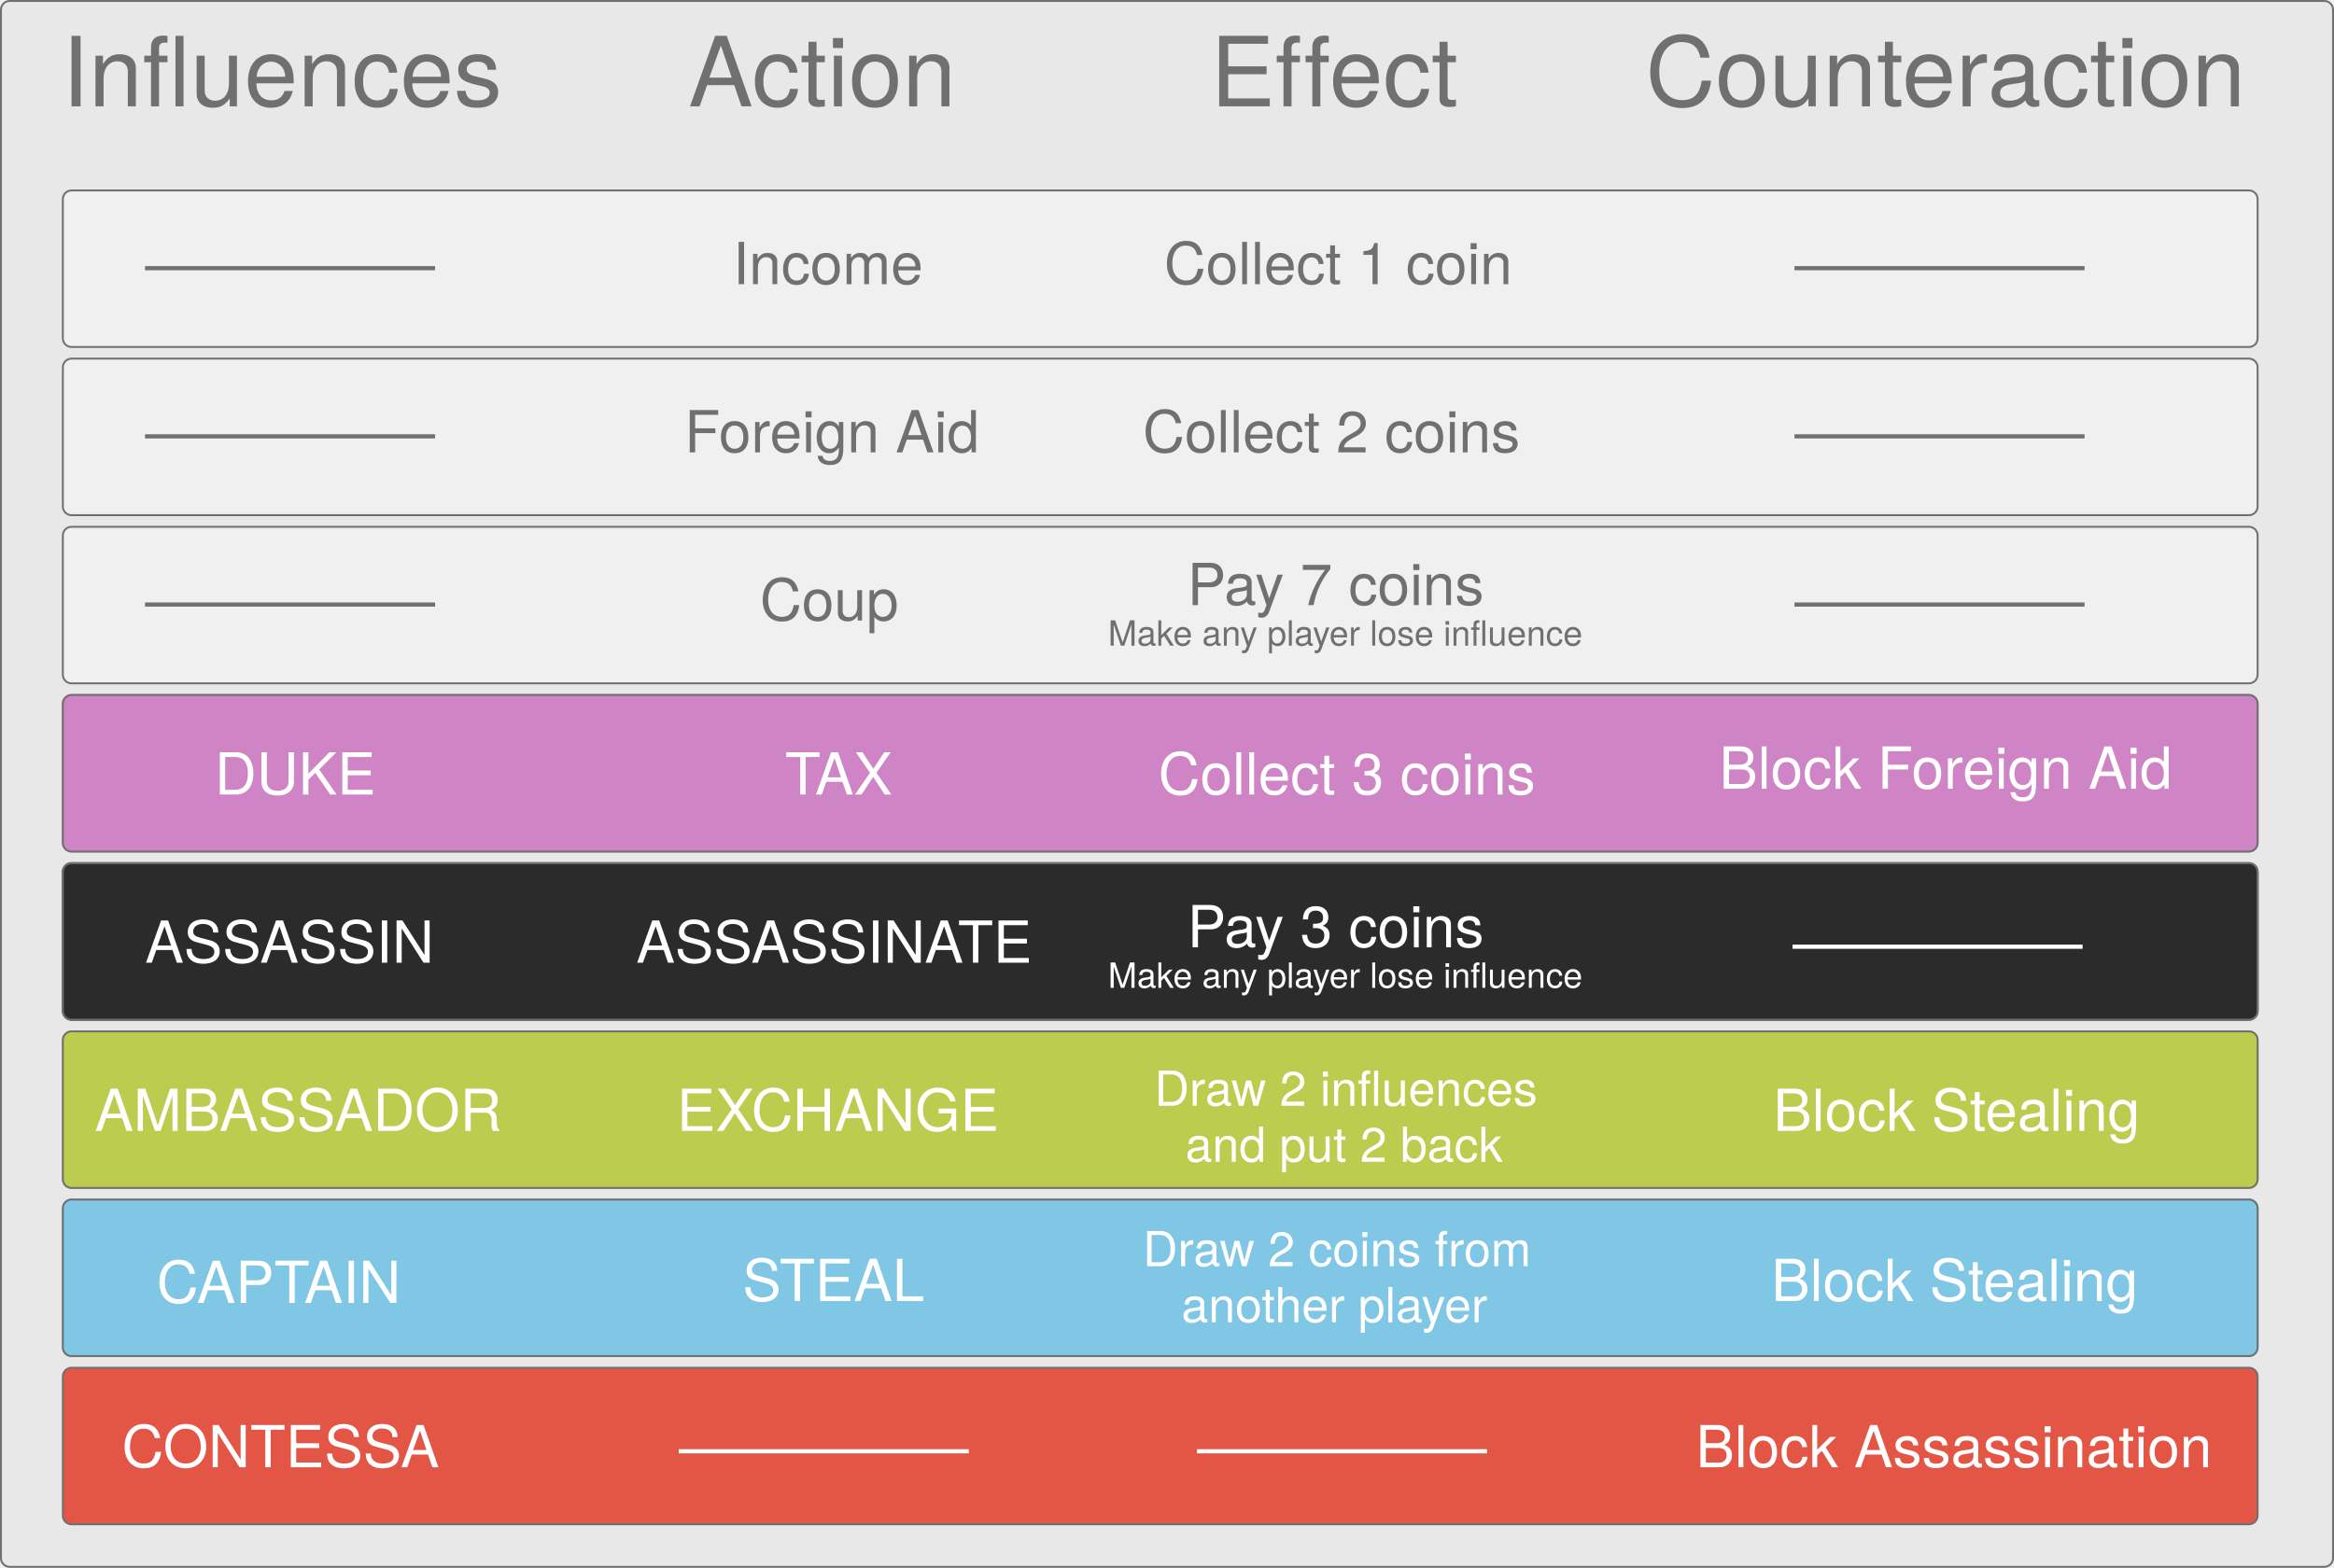
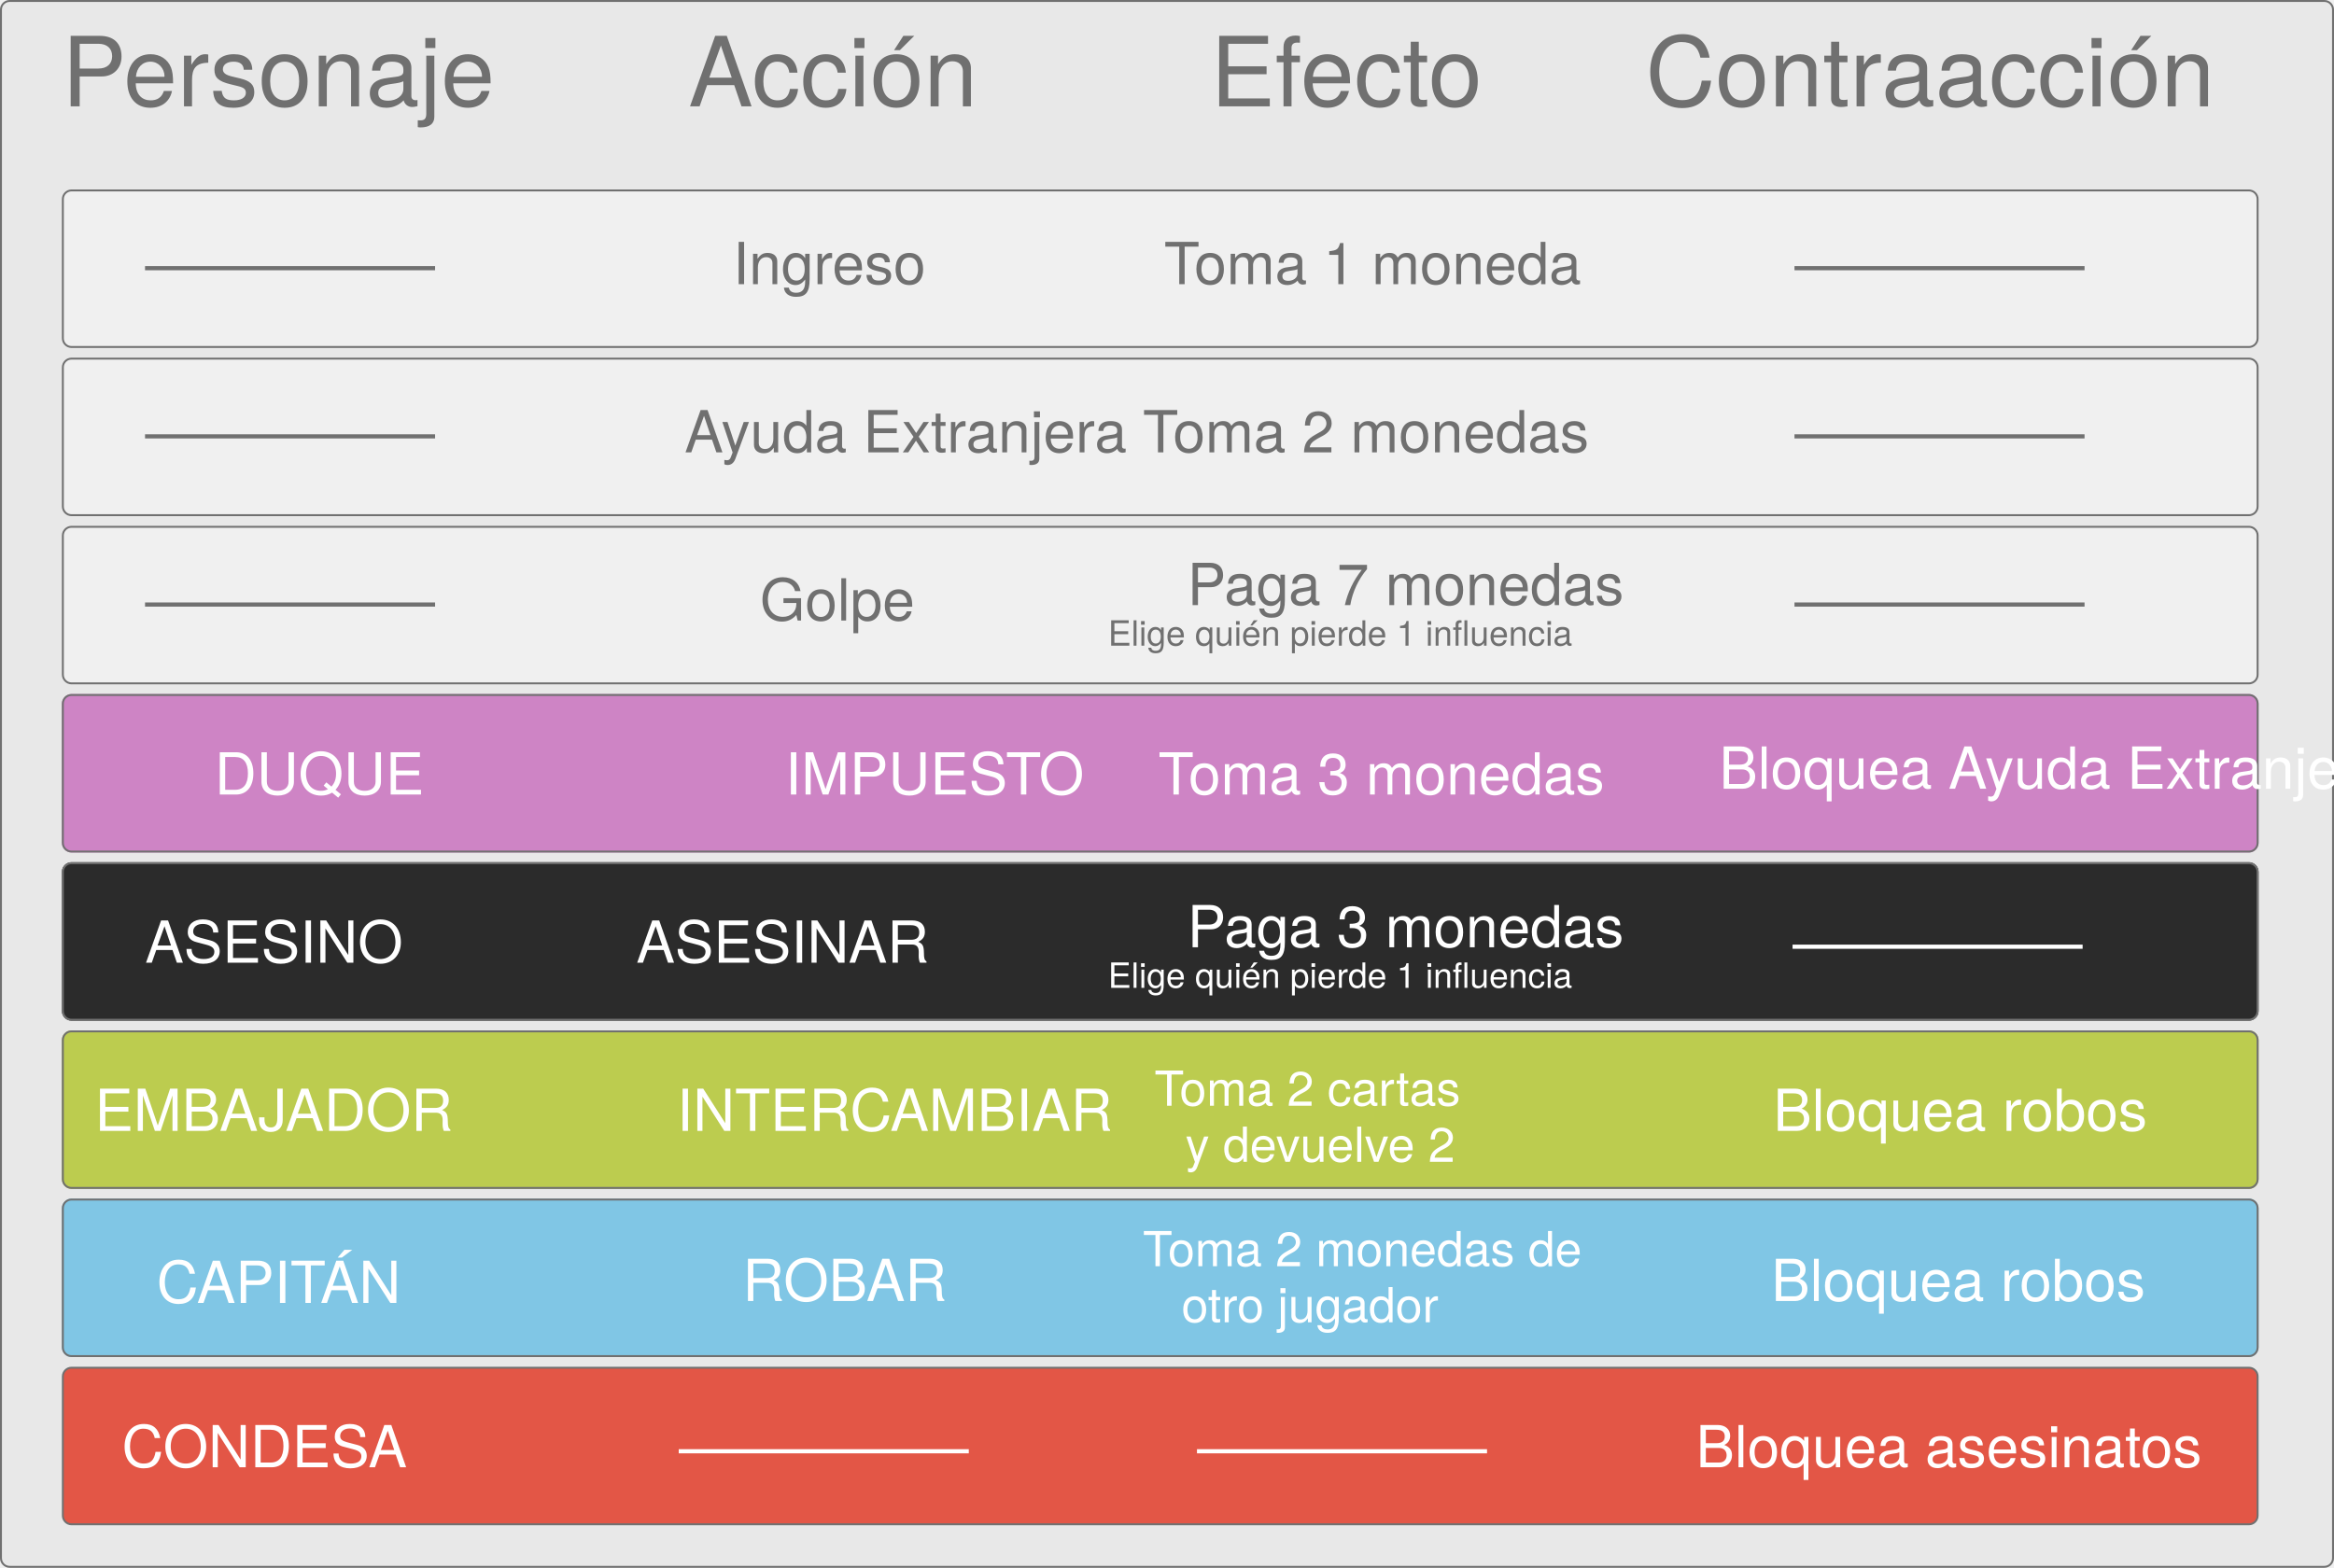
<svg xmlns="http://www.w3.org/2000/svg" id="Group_12" data-name="Group 12" width="1207" height="811" viewBox="0 0 1207 811">
  <defs>
    <style>
      .cls-1 {
        fill: #e8e8e8;
      }

      .cls-1, .cls-10, .cls-12, .cls-2, .cls-6, .cls-8 {
        stroke: #707070;
      }

      .cls-2 {
        fill: #f0f0f0;
      }

      .cls-16, .cls-3, .cls-4, .cls-5 {
        fill: #707070;
      }

      .cls-3 {
        font-size: 50px;
      }

      .cls-11, .cls-3, .cls-4, .cls-5, .cls-7, .cls-9 {
        font-family: HelveticaNeue, Helvetica Neue;
      }

      .cls-4, .cls-7 {
        font-size: 30px;
      }

      .cls-5, .cls-9 {
        font-size: 18px;
      }

      .cls-6 {
        fill: #ce84c5;
      }

      .cls-11, .cls-7, .cls-9 {
        fill: #fff;
      }

      .cls-8 {
        fill: #2b2b2b;
      }

      .cls-10 {
        fill: #bccc4f;
      }

      .cls-11 {
        font-size: 25px;
      }

      .cls-12 {
        fill: #80c6e5;
      }

      .cls-13 {
        fill: #e35646;
      }

      .cls-14, .cls-16 {
        stroke: none;
      }

      .cls-15 {
        fill: none;
      }
    </style>
  </defs>
  <g id="Rectangle_9" data-name="Rectangle 9" class="cls-1">
    <rect class="cls-14" width="1207" height="811" rx="5" />
    <rect class="cls-15" x="0.5" y="0.5" width="1206" height="810" rx="4.5" />
  </g>
  <g id="Rectangle_3" data-name="Rectangle 3" class="cls-2" transform="translate(32 272)">
    <rect class="cls-14" width="1136" height="82" rx="5" />
    <rect class="cls-15" x="0.5" y="0.5" width="1135" height="81" rx="4.5" />
  </g>
  <g id="Group_1" data-name="Group 1" transform="translate(-284 -158)">
    <text id="Influences" class="cls-3" transform="translate(316 213)">
-       <tspan x="0" y="0">Influences</tspan>
+       <tspan x="0" y="0">Personaje</tspan>
    </text>
    <text id="Action" class="cls-3" transform="translate(640 213)">
-       <tspan x="0" y="0">Action</tspan>
+       <tspan x="0" y="0">Acción</tspan>
    </text>
    <text id="Effect" class="cls-3" transform="translate(910 213)">
-       <tspan x="0" y="0">Effect</tspan>
+       <tspan x="0" y="0">Efecto</tspan>
    </text>
    <text id="Counteraction" class="cls-3" transform="translate(1135 213)">
-       <tspan x="0" y="0">Counteraction</tspan>
+       <tspan x="0" y="0">Contraacción</tspan>
    </text>
  </g>
  <g id="Group_2" data-name="Group 2" transform="translate(-284 -158)">
    <g id="Rectangle_1" data-name="Rectangle 1" class="cls-2" transform="translate(316 256)">
      <rect class="cls-14" width="1136" height="82" rx="5" />
      <rect class="cls-15" x="0.5" y="0.5" width="1135" height="81" rx="4.5" />
    </g>
    <text id="_" data-name="—————" class="cls-4" transform="translate(359 305)">
      <tspan x="0" y="0">—————</tspan>
    </text>
    <text id="Income" class="cls-4" transform="translate(663 305)">
-       <tspan x="0" y="0">Income</tspan>
+       <tspan x="0" y="0">Ingreso</tspan>
    </text>
    <text id="Collect_1_coin" data-name="Collect 1 coin" class="cls-4" transform="translate(886 305)">
-       <tspan x="0" y="0">Collect 1 coin</tspan>
+       <tspan x="0" y="0">Toma 1 moneda</tspan>
    </text>
    <text id="_2" data-name="—————" class="cls-4" transform="translate(1212 305)">
      <tspan x="0" y="0">—————</tspan>
    </text>
  </g>
  <g id="Group_3" data-name="Group 3" transform="translate(-284 -158)">
    <g id="Rectangle_2" data-name="Rectangle 2" class="cls-2" transform="translate(316 343)">
      <rect class="cls-14" width="1136" height="82" rx="5" />
      <rect class="cls-15" x="0.5" y="0.5" width="1135" height="81" rx="4.5" />
    </g>
    <text id="_3" data-name="—————" class="cls-4" transform="translate(359 392)">
      <tspan x="0" y="0">—————</tspan>
    </text>
    <text id="Foreign_Aid" data-name="Foreign Aid" class="cls-4" transform="translate(638 392)">
-       <tspan x="0" y="0">Foreign Aid</tspan>
+       <tspan x="0" y="0">Ayuda Extranjera</tspan>
    </text>
    <text id="Collect_2_coins" data-name="Collect 2 coins" class="cls-4" transform="translate(875 392)">
-       <tspan x="0" y="0">Collect 2 coins</tspan>
+       <tspan x="0" y="0">Toma 2 monedas</tspan>
    </text>
    <text id="_4" data-name="—————" class="cls-4" transform="translate(1212 392)">
      <tspan x="0" y="0">—————</tspan>
    </text>
  </g>
  <g id="Group_11" data-name="Group 11" transform="translate(-284 -158)">
    <g id="Group_4" data-name="Group 4">
      <text id="_5" data-name="—————" class="cls-4" transform="translate(359 479)">
        <tspan x="0" y="0">—————</tspan>
      </text>
      <text id="Coup" class="cls-4" transform="translate(677 479)">
-         <tspan x="0" y="0">Coup</tspan>
+         <tspan x="0" y="0">Golpe</tspan>
      </text>
      <text id="Pay_7_coins" data-name="Pay 7 coins" class="cls-4" transform="translate(898 471)">
-         <tspan x="0" y="0">Pay 7 coins</tspan>
+         <tspan x="0" y="0">Paga 7 monedas</tspan>
      </text>
      <text id="_6" data-name="—————" class="cls-4" transform="translate(1212 479)">
        <tspan x="0" y="0">—————</tspan>
      </text>
    </g>
    <text id="Make_any_player_lose_influence" data-name="Make any player lose influence" class="cls-5" transform="translate(857 492)">
-       <tspan x="0" y="0">Make any player lose influence</tspan>
+       <tspan x="0" y="0">Elige quién pierde 1 influencia</tspan>
    </text>
  </g>
  <g id="Group_5" data-name="Group 5" transform="translate(-280 -158)">
    <g id="Rectangle_4" data-name="Rectangle 4" class="cls-6" transform="translate(312 517)">
      <rect class="cls-14" width="1136" height="82" rx="5" />
      <rect class="cls-15" x="0.5" y="0.5" width="1135" height="81" rx="4.5" />
    </g>
    <text id="DUKE" class="cls-7" transform="translate(391 569)">
-       <tspan x="0" y="0">DUKE</tspan>
+       <tspan x="0" y="0">DUQUE</tspan>
    </text>
    <text id="TAX" class="cls-7" transform="translate(686 569)">
-       <tspan x="0" y="0">TAX</tspan>
+       <tspan x="0" y="0">IMPUESTO</tspan>
    </text>
    <text id="Collect_3_coins" data-name="Collect 3 coins" class="cls-7" transform="translate(879 569)">
-       <tspan x="0" y="0">Collect 3 coins</tspan>
+       <tspan x="0" y="0">Toma 3 monedas</tspan>
    </text>
    <text id="Block_Foreign_Aid" data-name="Block Foreign Aid" class="cls-7" transform="translate(1169 566)">
-       <tspan x="0" y="0">Block Foreign Aid</tspan>
+       <tspan x="0" y="0">Bloquea Ayuda Extranjera</tspan>
    </text>
  </g>
  <g id="Group_6" data-name="Group 6" transform="translate(-284 -158)">
    <g id="Rectangle_5" data-name="Rectangle 5" class="cls-8" transform="translate(316 604)">
      <rect class="cls-14" width="1136" height="82" rx="5" />
      <rect class="cls-15" x="0.5" y="0.5" width="1135" height="81" rx="4.5" />
    </g>
    <text id="ASSASSIN" class="cls-7" transform="translate(359 656)">
-       <tspan x="0" y="0">ASSASSIN</tspan>
+       <tspan x="0" y="0">ASESINO</tspan>
    </text>
    <text id="ASSASSINATE" class="cls-7" transform="translate(613 656)">
-       <tspan x="0" y="0">ASSASSINATE</tspan>
+       <tspan x="0" y="0">ASESINAR</tspan>
    </text>
    <text id="_7" data-name="—————" class="cls-7" transform="translate(1211 656)">
      <tspan x="0" y="0">—————</tspan>
    </text>
    <text id="Pay_3_coins" data-name="Pay 3 coins" class="cls-7" transform="translate(898 648)">
-       <tspan x="0" y="0">Pay 3 coins</tspan>
+       <tspan x="0" y="0">Paga 3 monedas</tspan>
    </text>
    <text id="Make_any_player_lose_influence-2" data-name="Make any player lose influence" class="cls-9" transform="translate(857 669)">
-       <tspan x="0" y="0">Make any player lose influence</tspan>
+       <tspan x="0" y="0">Elige quién pierde 1 influencia</tspan>
    </text>
  </g>
  <g id="Group_8" data-name="Group 8" transform="translate(-280 -177)">
    <g id="Rectangle_6" data-name="Rectangle 6" class="cls-10" transform="translate(312 710)">
      <rect class="cls-14" width="1136" height="82" rx="5" />
      <rect class="cls-15" x="0.5" y="0.5" width="1135" height="81" rx="4.5" />
    </g>
    <text id="AMBASSADOR" class="cls-7" transform="translate(329 762)">
-       <tspan x="0" y="0">AMBASSADOR</tspan>
+       <tspan x="0" y="0">EMBAJADOR</tspan>
    </text>
    <text id="EXCHANGE" class="cls-7" transform="translate(630 762)">
-       <tspan x="0" y="0">EXCHANGE</tspan>
+       <tspan x="0" y="0">INTERCAMBIAR</tspan>
    </text>
    <text id="Block_Stealing" data-name="Block Stealing" class="cls-7" transform="translate(1197 762)">
-       <tspan x="0" y="0">Block Stealing</tspan>
+       <tspan x="0" y="0">Bloquea robos</tspan>
    </text>
    <text id="Draw_2_influences" data-name="Draw 2 influences" class="cls-11" transform="translate(877 749)">
-       <tspan x="0" y="0">Draw 2 influences</tspan>
+       <tspan x="0" y="0">Toma 2 cartas</tspan>
    </text>
    <text id="and_put_2_back" data-name="and put 2 back" class="cls-11" transform="translate(893 778)">
-       <tspan x="0" y="0">and put 2 back</tspan>
+       <tspan x="0" y="0">y devuelve 2</tspan>
    </text>
  </g>
  <g id="Group_9" data-name="Group 9" transform="translate(-286 -211)">
    <g id="Rectangle_8" data-name="Rectangle 8" class="cls-12" transform="translate(318 831)">
      <rect class="cls-14" width="1136" height="82" rx="5" />
      <rect class="cls-15" x="0.5" y="0.5" width="1135" height="81" rx="4.5" />
    </g>
    <text id="CAPTAIN" class="cls-7" transform="translate(367 885)">
-       <tspan x="0" y="0">CAPTAIN</tspan>
+       <tspan x="0" y="0">CAPITÁN</tspan>
    </text>
    <text id="STEAL" class="cls-7" transform="translate(670 884)">
-       <tspan x="0" y="0">STEAL</tspan>
+       <tspan x="0" y="0">ROBAR</tspan>
    </text>
    <text id="Block_Stealing-2" data-name="Block Stealing" class="cls-7" transform="translate(1202 884)">
-       <tspan x="0" y="0">Block Stealing</tspan>
+       <tspan x="0" y="0">Bloquea robos</tspan>
    </text>
    <text id="Draw_2_coins_from" data-name="Draw 2 coins from" class="cls-11" transform="translate(877 866)">
-       <tspan x="0" y="0">Draw 2 coins from</tspan>
+       <tspan x="0" y="0">Toma 2 monedas de</tspan>
    </text>
    <text id="another_player" data-name="another player" class="cls-11" transform="translate(897 895)">
-       <tspan x="0" y="0">another player</tspan>
+       <tspan x="0" y="0">otro jugador</tspan>
    </text>
  </g>
  <g id="Group_10" data-name="Group 10" transform="translate(-286 -214)">
    <g id="Path_1" data-name="Path 1" class="cls-13" transform="translate(318 921)">
      <path class="cls-14" d="M 1131 81.5 L 5 81.5 C 2.519 81.5 0.5 79.481 0.5 77 L 0.5 5 C 0.5 2.519 2.519 0.5 5 0.5 L 1131 0.5 C 1133.481 0.5 1135.5 2.519 1135.5 5 L 1135.5 77 C 1135.5 79.481 1133.481 81.5 1131 81.5 Z" />
      <path class="cls-16" d="M 5 1 C 2.794 1 1 2.794 1 5 L 1 77 C 1 79.206 2.794 81 5 81 L 1131 81 C 1133.206 81 1135 79.206 1135 77 L 1135 5 C 1135 2.794 1133.206 1 1131 1 L 5 1 M 5 0 L 1131 0 C 1133.761 0 1136 2.239 1136 5 L 1136 77 C 1136 79.761 1133.761 82 1131 82 L 5 82 C 2.239 82 0 79.761 0 77 L 0 5 C 0 2.239 2.239 0 5 0 Z" />
    </g>
    <text id="CONTESSA" class="cls-7" transform="translate(349 973)">
-       <tspan x="0" y="0">CONTESSA</tspan>
+       <tspan x="0" y="0">CONDESA</tspan>
    </text>
    <text id="Block_Assassination" data-name="Block Assassination" class="cls-7" transform="translate(1163 973)">
-       <tspan x="0" y="0">Block Assassination</tspan>
+       <tspan x="0" y="0">Bloquea asesinatos</tspan>
    </text>
    <text id="_8" data-name="—————" class="cls-7" transform="translate(637 973)">
      <tspan x="0" y="0">—————</tspan>
    </text>
    <text id="_9" data-name="—————" class="cls-7" transform="translate(905 973)">
      <tspan x="0" y="0">—————</tspan>
    </text>
  </g>
</svg>
